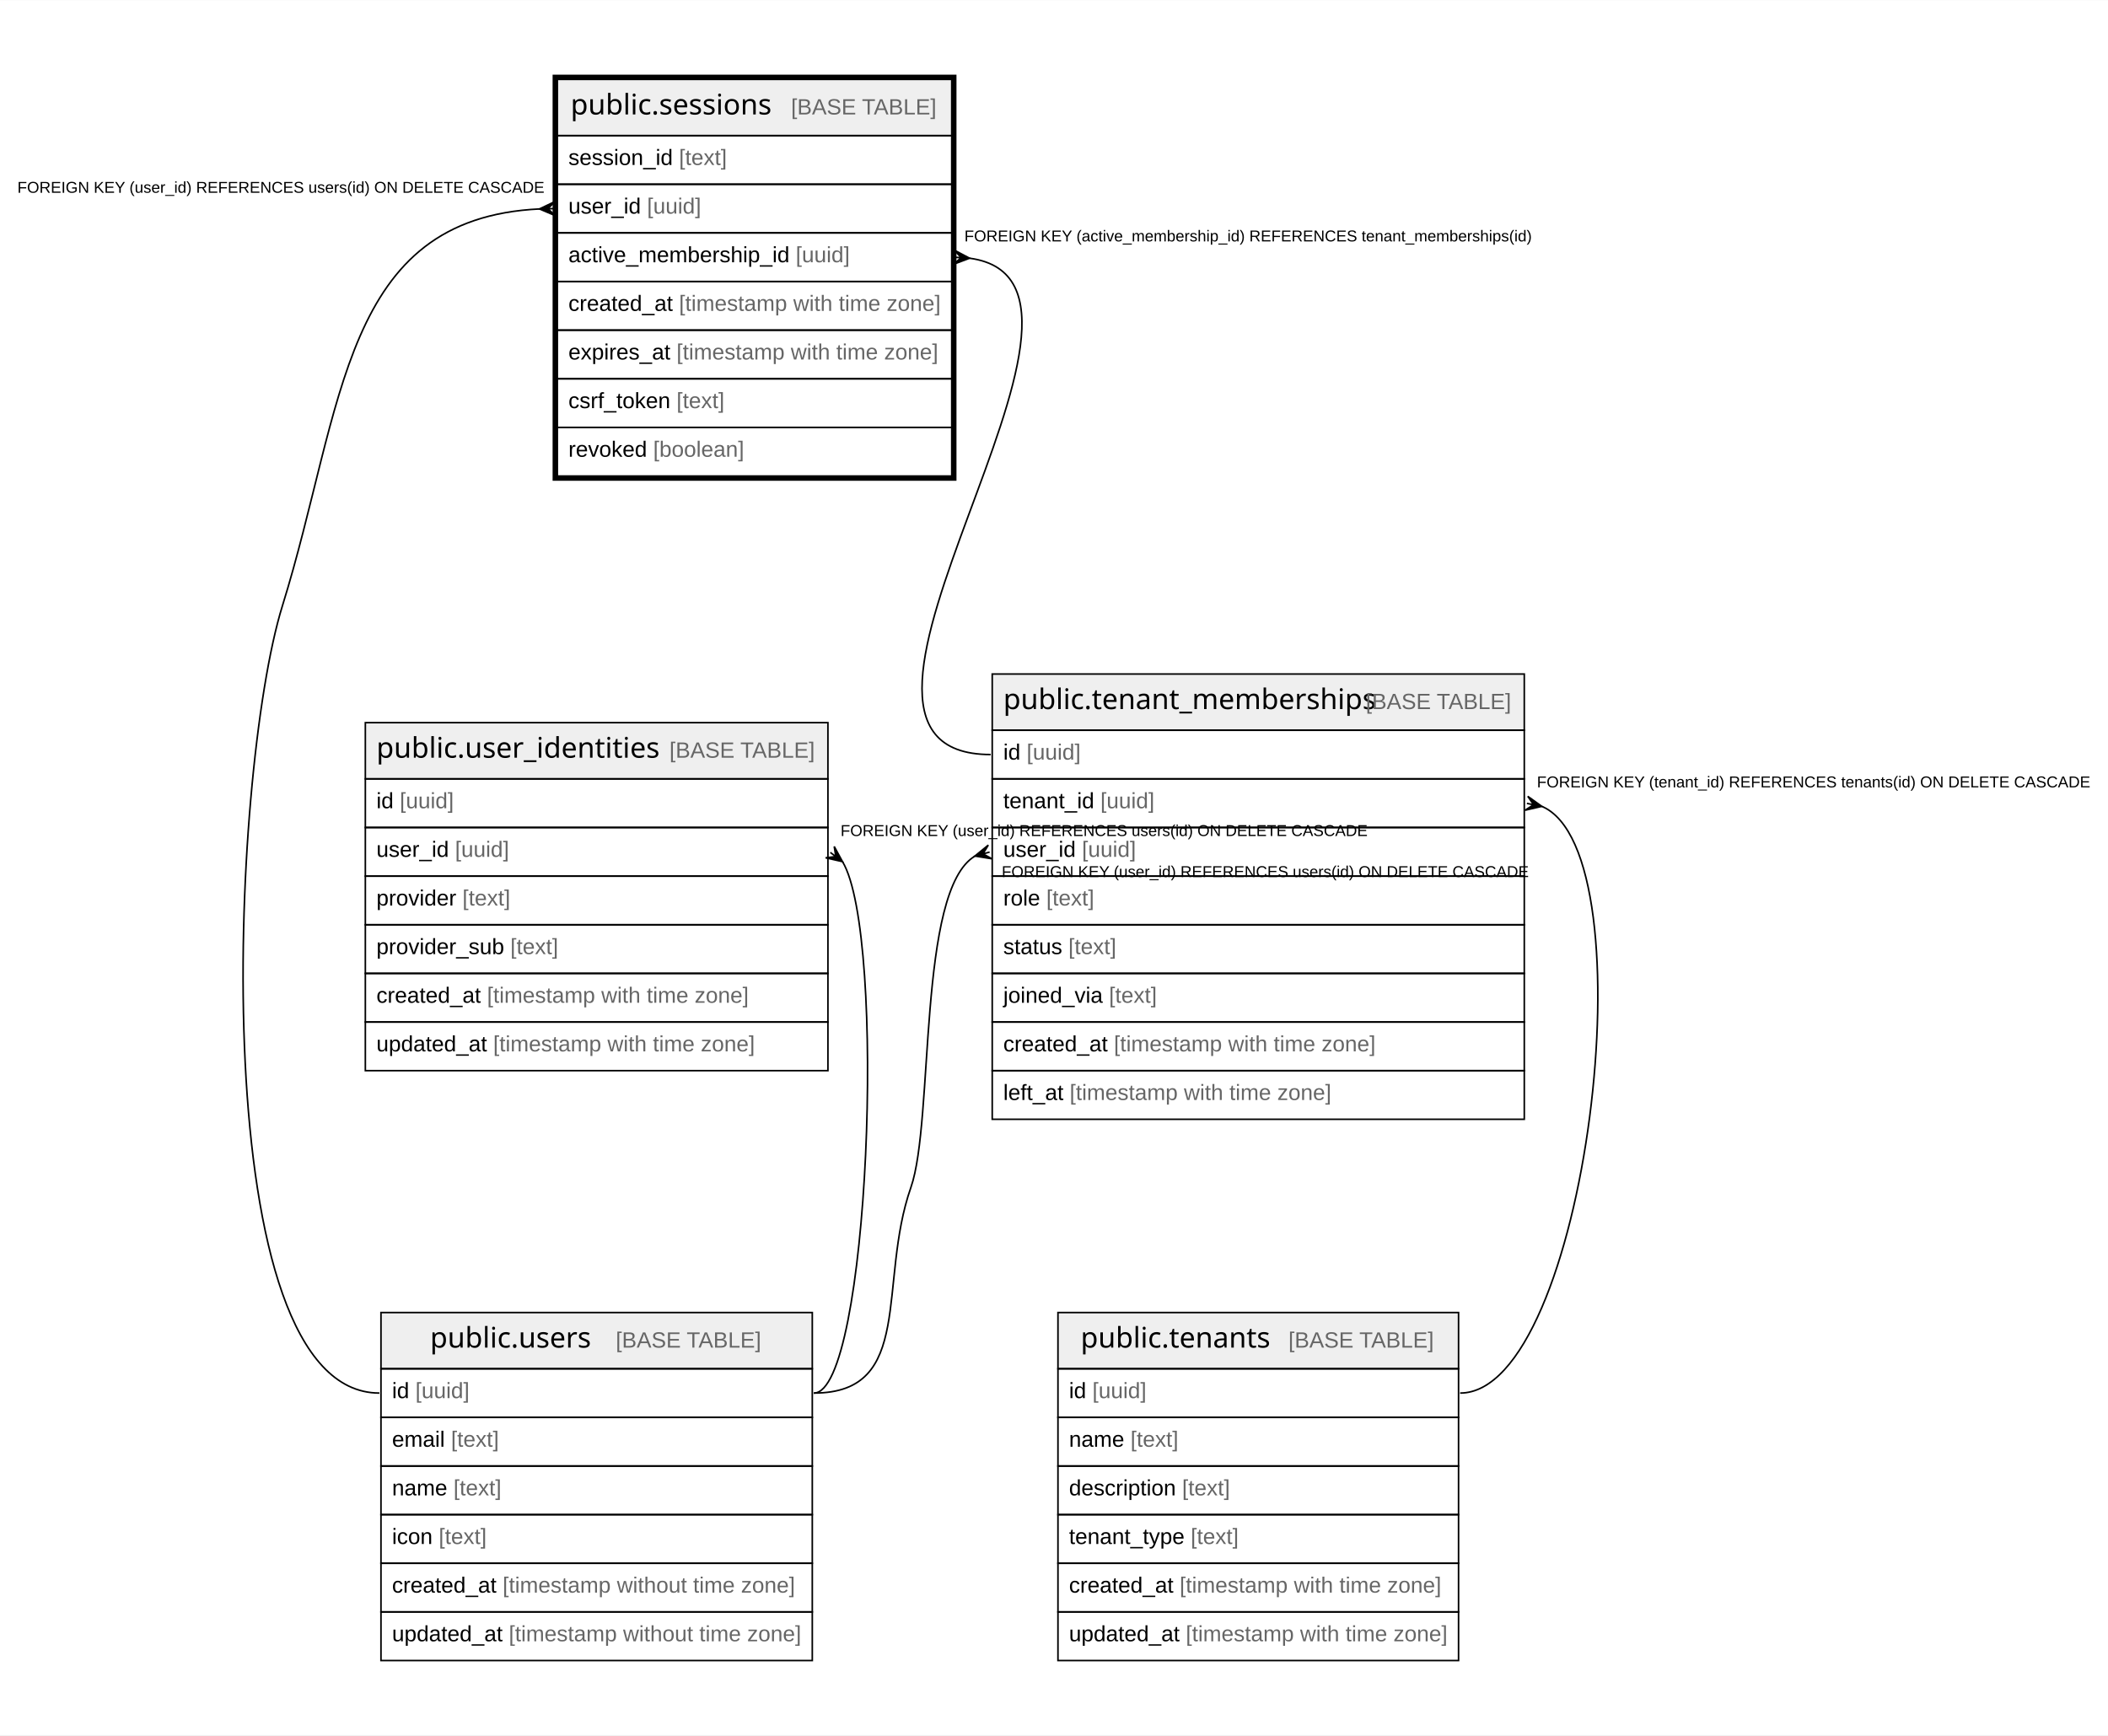
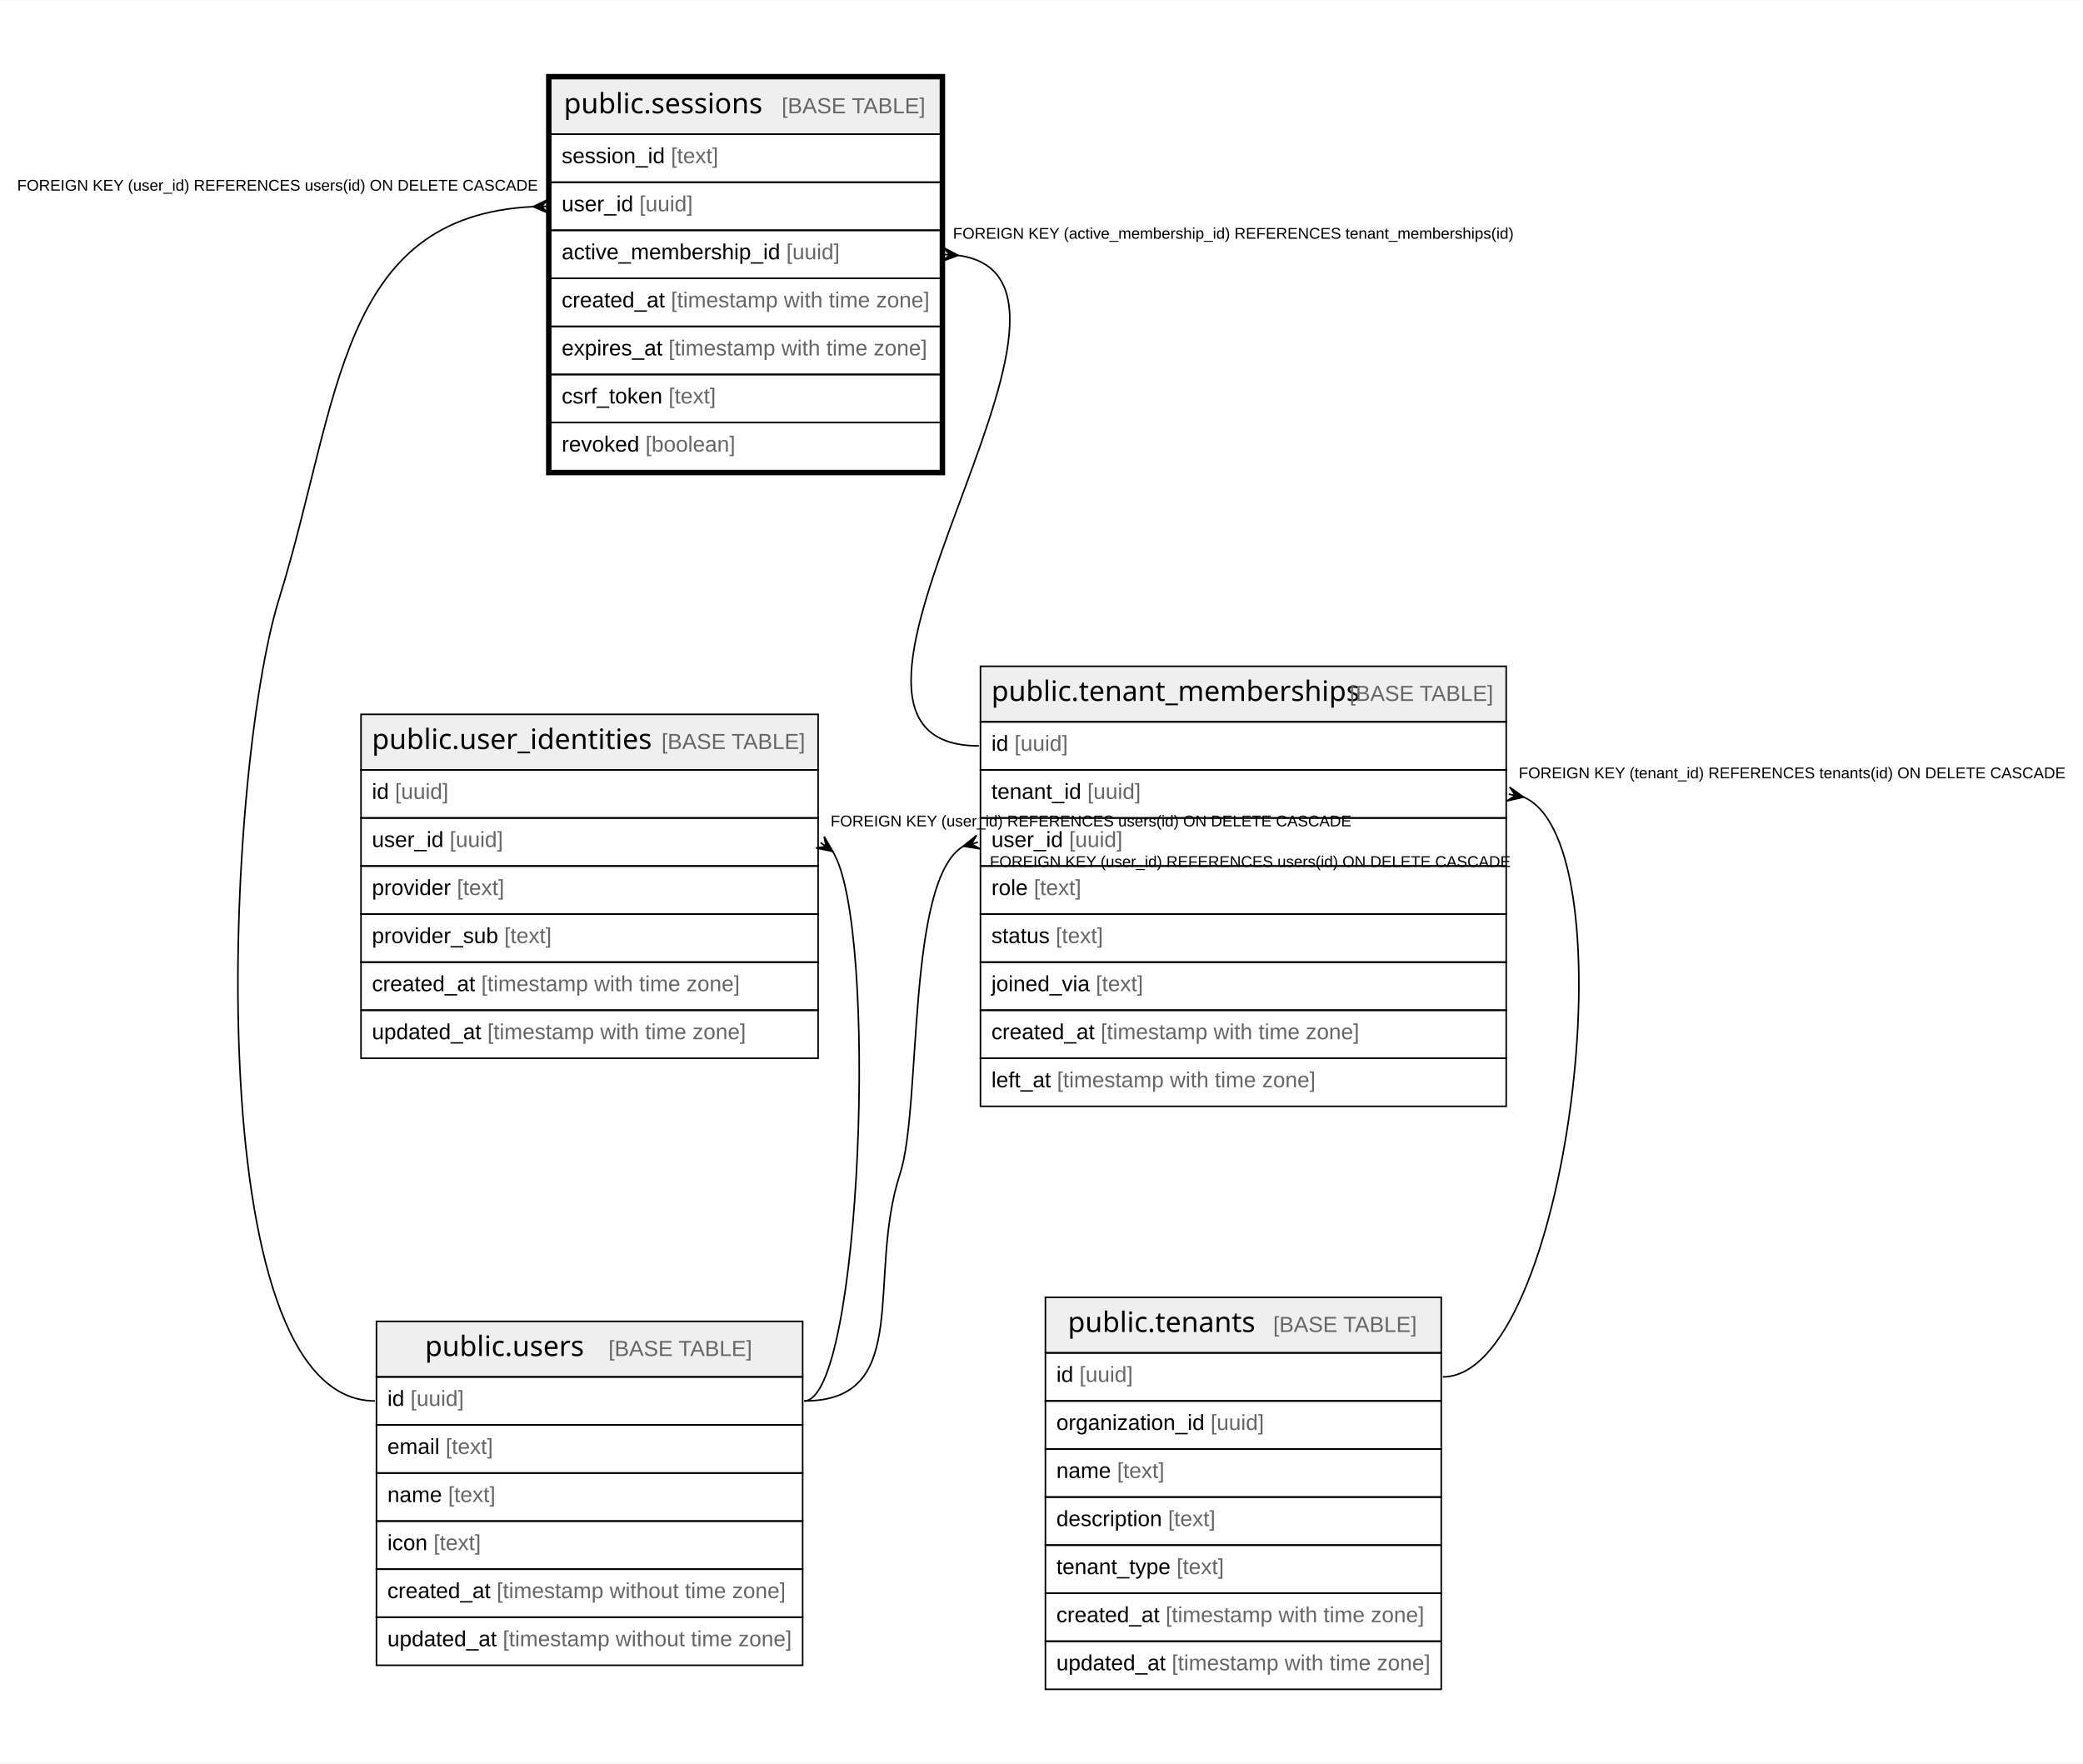
- <svg xmlns="http://www.w3.org/2000/svg" width="1335pt" height="1099pt" viewBox="0.00 0.00 1334.98 1098.80">
-   <g id="graph0" class="graph" transform="scale(1 1) rotate(0) translate(4 1094.8)">
-     <polygon fill="white" stroke="none" points="-4,4 -4,-1094.8 1330.98,-1094.8 1330.98,4 -4,4" />
+ <svg xmlns="http://www.w3.org/2000/svg" width="1335pt" height="1130pt" viewBox="0.00 0.00 1334.98 1129.60">
+   <g id="graph0" class="graph" transform="scale(1 1) rotate(0) translate(4 1125.6)">
+     <polygon fill="white" stroke="none" points="-4,4 -4,-1125.6 1330.98,-1125.6 1330.98,4 -4,4" />
    <g id="node1" class="node">
-       <polygon fill="#efefef" stroke="none" points="348.96,-1009 348.96,-1044.6 598.73,-1044.6 598.73,-1009 348.96,-1009" />
-       <polygon fill="none" stroke="black" points="348.96,-1009 348.96,-1044.6 598.73,-1044.6 598.73,-1009 348.96,-1009" />
-       <text text-anchor="start" x="357.35" y="-1022.4" font-family="Arial Bold" font-size="18.00">public.sessions</text>
-       <text text-anchor="start" x="465.85" y="-1022.4" font-family="Arial" font-size="14.00">    </text>
-       <text text-anchor="start" x="496.97" y="-1022.4" font-family="Arial" font-size="14.00" fill="#666666">[BASE TABLE]</text>
+       <polygon fill="#efefef" stroke="none" points="348.96,-1039.8 348.96,-1075.4 598.73,-1075.4 598.73,-1039.8 348.96,-1039.8" />
+       <polygon fill="none" stroke="black" points="348.96,-1039.8 348.96,-1075.4 598.73,-1075.4 598.73,-1039.8 348.96,-1039.8" />
+       <text text-anchor="start" x="357.35" y="-1053.2" font-family="Arial Bold" font-size="18.00">public.sessions</text>
+       <text text-anchor="start" x="465.85" y="-1053.2" font-family="Arial" font-size="14.00">    </text>
+       <text text-anchor="start" x="496.97" y="-1053.2" font-family="Arial" font-size="14.00" fill="#666666">[BASE TABLE]</text>
+       <polygon fill="none" stroke="black" points="348.96,-1009 348.96,-1039.8 598.73,-1039.8 598.73,-1009 348.96,-1009" />
+       <text text-anchor="start" x="355.96" y="-1021.2" font-family="Arial" font-size="14.00">session_id </text>
+       <text text-anchor="start" x="426" y="-1021.2" font-family="Arial" font-size="14.00" fill="#666666">[text]</text>
      <polygon fill="none" stroke="black" points="348.96,-978.2 348.96,-1009 598.73,-1009 598.73,-978.2 348.96,-978.2" />
-       <text text-anchor="start" x="355.96" y="-990.4" font-family="Arial" font-size="14.00">session_id </text>
-       <text text-anchor="start" x="426" y="-990.4" font-family="Arial" font-size="14.00" fill="#666666">[text]</text>
+       <text text-anchor="start" x="355.96" y="-990.4" font-family="Arial" font-size="14.00">user_id </text>
+       <text text-anchor="start" x="405.77" y="-990.4" font-family="Arial" font-size="14.00" fill="#666666">[uuid]</text>
      <polygon fill="none" stroke="black" points="348.96,-947.4 348.96,-978.2 598.73,-978.2 598.73,-947.4 348.96,-947.4" />
-       <text text-anchor="start" x="355.96" y="-959.6" font-family="Arial" font-size="14.00">user_id </text>
-       <text text-anchor="start" x="405.77" y="-959.6" font-family="Arial" font-size="14.00" fill="#666666">[uuid]</text>
+       <text text-anchor="start" x="355.96" y="-959.6" font-family="Arial" font-size="14.00">active_membership_id </text>
+       <text text-anchor="start" x="499.92" y="-959.6" font-family="Arial" font-size="14.00" fill="#666666">[uuid]</text>
      <polygon fill="none" stroke="black" points="348.96,-916.6 348.96,-947.4 598.73,-947.4 598.73,-916.6 348.96,-916.6" />
-       <text text-anchor="start" x="355.96" y="-928.8" font-family="Arial" font-size="14.00">active_membership_id </text>
-       <text text-anchor="start" x="499.92" y="-928.8" font-family="Arial" font-size="14.00" fill="#666666">[uuid]</text>
+       <text text-anchor="start" x="355.96" y="-928.8" font-family="Arial" font-size="14.00">created_at </text>
+       <text text-anchor="start" x="426.01" y="-928.8" font-family="Arial" font-size="14.00" fill="#666666">[timestamp with time zone]</text>
      <polygon fill="none" stroke="black" points="348.96,-885.8 348.96,-916.6 598.73,-916.6 598.73,-885.8 348.96,-885.8" />
-       <text text-anchor="start" x="355.96" y="-898" font-family="Arial" font-size="14.00">created_at </text>
-       <text text-anchor="start" x="426.01" y="-898" font-family="Arial" font-size="14.00" fill="#666666">[timestamp with time zone]</text>
+       <text text-anchor="start" x="355.96" y="-898" font-family="Arial" font-size="14.00">expires_at </text>
+       <text text-anchor="start" x="424.44" y="-898" font-family="Arial" font-size="14.00" fill="#666666">[timestamp with time zone]</text>
      <polygon fill="none" stroke="black" points="348.96,-855 348.96,-885.8 598.73,-885.8 598.73,-855 348.96,-855" />
-       <text text-anchor="start" x="355.96" y="-867.2" font-family="Arial" font-size="14.00">expires_at </text>
-       <text text-anchor="start" x="424.44" y="-867.2" font-family="Arial" font-size="14.00" fill="#666666">[timestamp with time zone]</text>
+       <text text-anchor="start" x="355.96" y="-867.2" font-family="Arial" font-size="14.00">csrf_token </text>
+       <text text-anchor="start" x="424.44" y="-867.2" font-family="Arial" font-size="14.00" fill="#666666">[text]</text>
      <polygon fill="none" stroke="black" points="348.96,-824.2 348.96,-855 598.73,-855 598.73,-824.2 348.96,-824.2" />
-       <text text-anchor="start" x="355.96" y="-836.4" font-family="Arial" font-size="14.00">csrf_token </text>
-       <text text-anchor="start" x="424.44" y="-836.4" font-family="Arial" font-size="14.00" fill="#666666">[text]</text>
-       <polygon fill="none" stroke="black" points="348.96,-793.4 348.96,-824.2 598.73,-824.2 598.73,-793.4 348.96,-793.4" />
-       <text text-anchor="start" x="355.96" y="-805.6" font-family="Arial" font-size="14.00">revoked </text>
-       <text text-anchor="start" x="409.66" y="-805.6" font-family="Arial" font-size="14.00" fill="#666666">[boolean]</text>
-       <polygon fill="none" stroke="black" stroke-width="3" points="347.46,-791.9 347.46,-1046.1 600.23,-1046.1 600.23,-791.9 347.46,-791.9" />
+       <text text-anchor="start" x="355.96" y="-836.4" font-family="Arial" font-size="14.00">revoked </text>
+       <text text-anchor="start" x="409.66" y="-836.4" font-family="Arial" font-size="14.00" fill="#666666">[boolean]</text>
+       <polygon fill="none" stroke="black" stroke-width="3" points="347.46,-822.7 347.46,-1076.9 600.23,-1076.9 600.23,-822.7 347.46,-822.7" />
    </g>
    <g id="node2" class="node">
-       <polygon fill="#efefef" stroke="none" points="237.27,-228 237.27,-263.6 510.42,-263.6 510.42,-228 237.27,-228" />
-       <polygon fill="none" stroke="black" points="237.27,-228 237.27,-263.6 510.42,-263.6 510.42,-228 237.27,-228" />
-       <text text-anchor="start" x="268.36" y="-241.4" font-family="Arial Bold" font-size="18.00">public.users</text>
-       <text text-anchor="start" x="354.84" y="-241.4" font-family="Arial" font-size="14.00">    </text>
-       <text text-anchor="start" x="385.96" y="-241.4" font-family="Arial" font-size="14.00" fill="#666666">[BASE TABLE]</text>
-       <polygon fill="none" stroke="black" points="237.27,-197.2 237.27,-228 510.42,-228 510.42,-197.2 237.27,-197.2" />
-       <text text-anchor="start" x="244.27" y="-209.4" font-family="Arial" font-size="14.00">id </text>
-       <text text-anchor="start" x="259.06" y="-209.4" font-family="Arial" font-size="14.00" fill="#666666">[uuid]</text>
-       <polygon fill="none" stroke="black" points="237.27,-166.4 237.27,-197.2 510.42,-197.2 510.42,-166.4 237.27,-166.4" />
-       <text text-anchor="start" x="244.27" y="-178.6" font-family="Arial" font-size="14.00">email </text>
-       <text text-anchor="start" x="281.62" y="-178.6" font-family="Arial" font-size="14.00" fill="#666666">[text]</text>
-       <polygon fill="none" stroke="black" points="237.27,-135.6 237.27,-166.4 510.42,-166.4 510.42,-135.6 237.27,-135.6" />
-       <text text-anchor="start" x="244.27" y="-147.8" font-family="Arial" font-size="14.00">name </text>
-       <text text-anchor="start" x="283.18" y="-147.8" font-family="Arial" font-size="14.00" fill="#666666">[text]</text>
-       <polygon fill="none" stroke="black" points="237.27,-104.8 237.27,-135.6 510.42,-135.6 510.42,-104.8 237.27,-104.8" />
-       <text text-anchor="start" x="244.27" y="-117" font-family="Arial" font-size="14.00">icon </text>
-       <text text-anchor="start" x="273.85" y="-117" font-family="Arial" font-size="14.00" fill="#666666">[text]</text>
-       <polygon fill="none" stroke="black" points="237.27,-74 237.27,-104.8 510.42,-104.8 510.42,-74 237.27,-74" />
-       <text text-anchor="start" x="244.27" y="-86.2" font-family="Arial" font-size="14.00">created_at </text>
-       <text text-anchor="start" x="314.32" y="-86.2" font-family="Arial" font-size="14.00" fill="#666666">[timestamp without time zone]</text>
-       <polygon fill="none" stroke="black" points="237.27,-43.2 237.27,-74 510.42,-74 510.42,-43.2 237.27,-43.2" />
-       <text text-anchor="start" x="244.27" y="-55.4" font-family="Arial" font-size="14.00">updated_at </text>
-       <text text-anchor="start" x="318.23" y="-55.4" font-family="Arial" font-size="14.00" fill="#666666">[timestamp without time zone]</text>
+       <polygon fill="#efefef" stroke="none" points="237.27,-243.4 237.27,-279 510.42,-279 510.42,-243.4 237.27,-243.4" />
+       <polygon fill="none" stroke="black" points="237.27,-243.4 237.27,-279 510.42,-279 510.42,-243.4 237.27,-243.4" />
+       <text text-anchor="start" x="268.36" y="-256.8" font-family="Arial Bold" font-size="18.00">public.users</text>
+       <text text-anchor="start" x="354.84" y="-256.8" font-family="Arial" font-size="14.00">    </text>
+       <text text-anchor="start" x="385.96" y="-256.8" font-family="Arial" font-size="14.00" fill="#666666">[BASE TABLE]</text>
+       <polygon fill="none" stroke="black" points="237.27,-212.6 237.27,-243.4 510.42,-243.4 510.42,-212.6 237.27,-212.6" />
+       <text text-anchor="start" x="244.27" y="-224.8" font-family="Arial" font-size="14.00">id </text>
+       <text text-anchor="start" x="259.06" y="-224.8" font-family="Arial" font-size="14.00" fill="#666666">[uuid]</text>
+       <polygon fill="none" stroke="black" points="237.27,-181.8 237.27,-212.6 510.42,-212.6 510.42,-181.8 237.27,-181.8" />
+       <text text-anchor="start" x="244.27" y="-194" font-family="Arial" font-size="14.00">email </text>
+       <text text-anchor="start" x="281.62" y="-194" font-family="Arial" font-size="14.00" fill="#666666">[text]</text>
+       <polygon fill="none" stroke="black" points="237.27,-151 237.27,-181.8 510.42,-181.8 510.42,-151 237.27,-151" />
+       <text text-anchor="start" x="244.27" y="-163.2" font-family="Arial" font-size="14.00">name </text>
+       <text text-anchor="start" x="283.18" y="-163.2" font-family="Arial" font-size="14.00" fill="#666666">[text]</text>
+       <polygon fill="none" stroke="black" points="237.27,-120.2 237.27,-151 510.42,-151 510.42,-120.2 237.27,-120.2" />
+       <text text-anchor="start" x="244.27" y="-132.4" font-family="Arial" font-size="14.00">icon </text>
+       <text text-anchor="start" x="273.85" y="-132.4" font-family="Arial" font-size="14.00" fill="#666666">[text]</text>
+       <polygon fill="none" stroke="black" points="237.27,-89.4 237.27,-120.2 510.42,-120.2 510.42,-89.4 237.27,-89.4" />
+       <text text-anchor="start" x="244.27" y="-101.6" font-family="Arial" font-size="14.00">created_at </text>
+       <text text-anchor="start" x="314.32" y="-101.6" font-family="Arial" font-size="14.00" fill="#666666">[timestamp without time zone]</text>
+       <polygon fill="none" stroke="black" points="237.27,-58.6 237.27,-89.4 510.42,-89.4 510.42,-58.6 237.27,-58.6" />
+       <text text-anchor="start" x="244.27" y="-70.8" font-family="Arial" font-size="14.00">updated_at </text>
+       <text text-anchor="start" x="318.23" y="-70.8" font-family="Arial" font-size="14.00" fill="#666666">[timestamp without time zone]</text>
    </g>
    <g id="edge1" class="edge">
-       <path fill="none" stroke="black" d="M337.89,-962.57C212.34,-956.6 214.11,-837.53 174.85,-711.2 141.71,-604.59 124.64,-212.6 236.27,-212.6" />
-       <polygon fill="black" stroke="black" points="337.63,-962.56 347.52,-967.29 342.96,-962.68 347.29,-962.78 347.29,-962.78 347.29,-962.78 342.96,-962.68 347.73,-958.29 337.63,-962.56" />
-       <text text-anchor="start" x="7" y="-972.8" font-family="Arial" font-size="10.00">FOREIGN KEY (user_id) REFERENCES users(id) ON DELETE CASCADE</text>
+       <path fill="none" stroke="black" d="M337.89,-993.37C212.34,-987.4 214.11,-868.33 174.85,-742 140.7,-632.15 121.24,-228 236.27,-228" />
+       <polygon fill="black" stroke="black" points="337.63,-993.36 347.52,-998.09 342.96,-993.48 347.29,-993.58 347.29,-993.58 347.29,-993.58 342.96,-993.48 347.73,-989.09 337.63,-993.36" />
+       <text text-anchor="start" x="7" y="-1003.6" font-family="Arial" font-size="10.00">FOREIGN KEY (user_id) REFERENCES users(id) ON DELETE CASCADE</text>
    </g>
    <g id="node4" class="node">
-       <polygon fill="#efefef" stroke="none" points="624.37,-632.4 624.37,-668 961.32,-668 961.32,-632.4 624.37,-632.4" />
-       <polygon fill="none" stroke="black" points="624.37,-632.4 624.37,-668 961.32,-668 961.32,-632.4 624.37,-632.4" />
-       <text text-anchor="start" x="631.37" y="-645.8" font-family="Arial Bold" font-size="18.00">public.tenant_memberships</text>
-       <text text-anchor="start" x="829.83" y="-645.8" font-family="Arial" font-size="14.00">    </text>
-       <text text-anchor="start" x="860.95" y="-645.8" font-family="Arial" font-size="14.00" fill="#666666">[BASE TABLE]</text>
+       <polygon fill="#efefef" stroke="none" points="624.37,-663.2 624.37,-698.8 961.32,-698.8 961.32,-663.2 624.37,-663.2" />
+       <polygon fill="none" stroke="black" points="624.37,-663.2 624.37,-698.8 961.32,-698.8 961.32,-663.2 624.37,-663.2" />
+       <text text-anchor="start" x="631.37" y="-676.6" font-family="Arial Bold" font-size="18.00">public.tenant_memberships</text>
+       <text text-anchor="start" x="829.83" y="-676.6" font-family="Arial" font-size="14.00">    </text>
+       <text text-anchor="start" x="860.95" y="-676.6" font-family="Arial" font-size="14.00" fill="#666666">[BASE TABLE]</text>
+       <polygon fill="none" stroke="black" points="624.37,-632.4 624.37,-663.2 961.32,-663.2 961.32,-632.4 624.37,-632.4" />
+       <text text-anchor="start" x="631.37" y="-644.6" font-family="Arial" font-size="14.00">id </text>
+       <text text-anchor="start" x="646.16" y="-644.6" font-family="Arial" font-size="14.00" fill="#666666">[uuid]</text>
      <polygon fill="none" stroke="black" points="624.37,-601.6 624.37,-632.4 961.32,-632.4 961.32,-601.6 624.37,-601.6" />
-       <text text-anchor="start" x="631.37" y="-613.8" font-family="Arial" font-size="14.00">id </text>
-       <text text-anchor="start" x="646.16" y="-613.8" font-family="Arial" font-size="14.00" fill="#666666">[uuid]</text>
+       <text text-anchor="start" x="631.37" y="-613.8" font-family="Arial" font-size="14.00">tenant_id </text>
+       <text text-anchor="start" x="692.87" y="-613.8" font-family="Arial" font-size="14.00" fill="#666666">[uuid]</text>
      <polygon fill="none" stroke="black" points="624.37,-570.8 624.37,-601.6 961.32,-601.6 961.32,-570.8 624.37,-570.8" />
-       <text text-anchor="start" x="631.37" y="-583" font-family="Arial" font-size="14.00">tenant_id </text>
-       <text text-anchor="start" x="692.87" y="-583" font-family="Arial" font-size="14.00" fill="#666666">[uuid]</text>
+       <text text-anchor="start" x="631.37" y="-583" font-family="Arial" font-size="14.00">user_id </text>
+       <text text-anchor="start" x="681.18" y="-583" font-family="Arial" font-size="14.00" fill="#666666">[uuid]</text>
      <polygon fill="none" stroke="black" points="624.37,-540 624.37,-570.8 961.32,-570.8 961.32,-540 624.37,-540" />
-       <text text-anchor="start" x="631.37" y="-552.2" font-family="Arial" font-size="14.00">user_id </text>
-       <text text-anchor="start" x="681.18" y="-552.2" font-family="Arial" font-size="14.00" fill="#666666">[uuid]</text>
+       <text text-anchor="start" x="631.37" y="-552.2" font-family="Arial" font-size="14.00">role </text>
+       <text text-anchor="start" x="658.61" y="-552.2" font-family="Arial" font-size="14.00" fill="#666666">[text]</text>
      <polygon fill="none" stroke="black" points="624.37,-509.2 624.37,-540 961.32,-540 961.32,-509.2 624.37,-509.2" />
-       <text text-anchor="start" x="631.37" y="-521.4" font-family="Arial" font-size="14.00">role </text>
-       <text text-anchor="start" x="658.61" y="-521.4" font-family="Arial" font-size="14.00" fill="#666666">[text]</text>
+       <text text-anchor="start" x="631.37" y="-521.4" font-family="Arial" font-size="14.00">status </text>
+       <text text-anchor="start" x="672.61" y="-521.4" font-family="Arial" font-size="14.00" fill="#666666">[text]</text>
      <polygon fill="none" stroke="black" points="624.37,-478.4 624.37,-509.2 961.32,-509.2 961.32,-478.4 624.37,-478.4" />
-       <text text-anchor="start" x="631.37" y="-490.6" font-family="Arial" font-size="14.00">status </text>
-       <text text-anchor="start" x="672.61" y="-490.6" font-family="Arial" font-size="14.00" fill="#666666">[text]</text>
+       <text text-anchor="start" x="631.37" y="-490.6" font-family="Arial" font-size="14.00">joined_via </text>
+       <text text-anchor="start" x="698.31" y="-490.6" font-family="Arial" font-size="14.00" fill="#666666">[text]</text>
      <polygon fill="none" stroke="black" points="624.37,-447.6 624.37,-478.4 961.32,-478.4 961.32,-447.6 624.37,-447.6" />
-       <text text-anchor="start" x="631.37" y="-459.8" font-family="Arial" font-size="14.00">joined_via </text>
-       <text text-anchor="start" x="698.31" y="-459.8" font-family="Arial" font-size="14.00" fill="#666666">[text]</text>
+       <text text-anchor="start" x="631.37" y="-459.8" font-family="Arial" font-size="14.00">created_at </text>
+       <text text-anchor="start" x="701.42" y="-459.8" font-family="Arial" font-size="14.00" fill="#666666">[timestamp with time zone]</text>
      <polygon fill="none" stroke="black" points="624.37,-416.8 624.37,-447.6 961.32,-447.6 961.32,-416.8 624.37,-416.8" />
-       <text text-anchor="start" x="631.37" y="-429" font-family="Arial" font-size="14.00">created_at </text>
-       <text text-anchor="start" x="701.42" y="-429" font-family="Arial" font-size="14.00" fill="#666666">[timestamp with time zone]</text>
-       <polygon fill="none" stroke="black" points="624.37,-386 624.37,-416.8 961.32,-416.8 961.32,-386 624.37,-386" />
-       <text text-anchor="start" x="631.37" y="-398.2" font-family="Arial" font-size="14.00">left_at </text>
-       <text text-anchor="start" x="673.4" y="-398.2" font-family="Arial" font-size="14.00" fill="#666666">[timestamp with time zone]</text>
+       <text text-anchor="start" x="631.37" y="-429" font-family="Arial" font-size="14.00">left_at </text>
+       <text text-anchor="start" x="673.4" y="-429" font-family="Arial" font-size="14.00" fill="#666666">[timestamp with time zone]</text>
    </g>
    <g id="edge4" class="edge">
-       <path fill="none" stroke="black" d="M610.02,-931.35C726.84,-915.61 486.68,-617 623.37,-617" />
-       <polygon fill="black" stroke="black" points="610.05,-931.35 599.78,-927.49 604.72,-931.69 600.4,-931.96 600.4,-931.96 600.4,-931.96 604.72,-931.69 600.35,-936.47 610.05,-931.35" />
-       <text text-anchor="start" x="606.73" y="-942" font-family="Arial" font-size="10.00">FOREIGN KEY (active_membership_id) REFERENCES tenant_memberships(id)</text>
+       <path fill="none" stroke="black" d="M610.02,-962.15C726.84,-946.41 486.68,-647.8 623.37,-647.8" />
+       <polygon fill="black" stroke="black" points="610.05,-962.15 599.78,-958.29 604.72,-962.49 600.4,-962.76 600.4,-962.76 600.4,-962.76 604.72,-962.49 600.35,-967.27 610.05,-962.15" />
+       <text text-anchor="start" x="606.73" y="-972.8" font-family="Arial" font-size="10.00">FOREIGN KEY (active_membership_id) REFERENCES tenant_memberships(id)</text>
    </g>
    <g id="node3" class="node">
-       <polygon fill="#efefef" stroke="none" points="227.37,-601.6 227.37,-637.2 520.32,-637.2 520.32,-601.6 227.37,-601.6" />
-       <polygon fill="none" stroke="black" points="227.37,-601.6 227.37,-637.2 520.32,-637.2 520.32,-601.6 227.37,-601.6" />
-       <text text-anchor="start" x="234.37" y="-615" font-family="Arial Bold" font-size="18.00">public.user_identities</text>
-       <text text-anchor="start" x="388.83" y="-615" font-family="Arial" font-size="14.00">    </text>
-       <text text-anchor="start" x="419.95" y="-615" font-family="Arial" font-size="14.00" fill="#666666">[BASE TABLE]</text>
+       <polygon fill="#efefef" stroke="none" points="227.37,-632.4 227.37,-668 520.32,-668 520.32,-632.4 227.37,-632.4" />
+       <polygon fill="none" stroke="black" points="227.37,-632.4 227.37,-668 520.32,-668 520.32,-632.4 227.37,-632.4" />
+       <text text-anchor="start" x="234.37" y="-645.8" font-family="Arial Bold" font-size="18.00">public.user_identities</text>
+       <text text-anchor="start" x="388.83" y="-645.8" font-family="Arial" font-size="14.00">    </text>
+       <text text-anchor="start" x="419.95" y="-645.8" font-family="Arial" font-size="14.00" fill="#666666">[BASE TABLE]</text>
+       <polygon fill="none" stroke="black" points="227.37,-601.6 227.37,-632.4 520.32,-632.4 520.32,-601.6 227.37,-601.6" />
+       <text text-anchor="start" x="234.37" y="-613.8" font-family="Arial" font-size="14.00">id </text>
+       <text text-anchor="start" x="249.15" y="-613.8" font-family="Arial" font-size="14.00" fill="#666666">[uuid]</text>
      <polygon fill="none" stroke="black" points="227.37,-570.8 227.37,-601.6 520.32,-601.6 520.32,-570.8 227.37,-570.8" />
-       <text text-anchor="start" x="234.37" y="-583" font-family="Arial" font-size="14.00">id </text>
-       <text text-anchor="start" x="249.15" y="-583" font-family="Arial" font-size="14.00" fill="#666666">[uuid]</text>
+       <text text-anchor="start" x="234.37" y="-583" font-family="Arial" font-size="14.00">user_id </text>
+       <text text-anchor="start" x="284.17" y="-583" font-family="Arial" font-size="14.00" fill="#666666">[uuid]</text>
      <polygon fill="none" stroke="black" points="227.37,-540 227.37,-570.8 520.32,-570.8 520.32,-540 227.37,-540" />
-       <text text-anchor="start" x="234.37" y="-552.2" font-family="Arial" font-size="14.00">user_id </text>
-       <text text-anchor="start" x="284.17" y="-552.2" font-family="Arial" font-size="14.00" fill="#666666">[uuid]</text>
+       <text text-anchor="start" x="234.37" y="-552.2" font-family="Arial" font-size="14.00">provider </text>
+       <text text-anchor="start" x="288.84" y="-552.2" font-family="Arial" font-size="14.00" fill="#666666">[text]</text>
      <polygon fill="none" stroke="black" points="227.37,-509.2 227.37,-540 520.32,-540 520.32,-509.2 227.37,-509.2" />
-       <text text-anchor="start" x="234.37" y="-521.4" font-family="Arial" font-size="14.00">provider </text>
-       <text text-anchor="start" x="288.84" y="-521.4" font-family="Arial" font-size="14.00" fill="#666666">[text]</text>
+       <text text-anchor="start" x="234.37" y="-521.4" font-family="Arial" font-size="14.00">provider_sub </text>
+       <text text-anchor="start" x="319.19" y="-521.4" font-family="Arial" font-size="14.00" fill="#666666">[text]</text>
      <polygon fill="none" stroke="black" points="227.37,-478.4 227.37,-509.2 520.32,-509.2 520.32,-478.4 227.37,-478.4" />
-       <text text-anchor="start" x="234.37" y="-490.6" font-family="Arial" font-size="14.00">provider_sub </text>
-       <text text-anchor="start" x="319.19" y="-490.6" font-family="Arial" font-size="14.00" fill="#666666">[text]</text>
+       <text text-anchor="start" x="234.37" y="-490.6" font-family="Arial" font-size="14.00">created_at </text>
+       <text text-anchor="start" x="304.42" y="-490.6" font-family="Arial" font-size="14.00" fill="#666666">[timestamp with time zone]</text>
      <polygon fill="none" stroke="black" points="227.37,-447.6 227.37,-478.4 520.32,-478.4 520.32,-447.6 227.37,-447.6" />
-       <text text-anchor="start" x="234.37" y="-459.8" font-family="Arial" font-size="14.00">created_at </text>
-       <text text-anchor="start" x="304.42" y="-459.8" font-family="Arial" font-size="14.00" fill="#666666">[timestamp with time zone]</text>
-       <polygon fill="none" stroke="black" points="227.37,-416.8 227.37,-447.6 520.32,-447.6 520.32,-416.8 227.37,-416.8" />
-       <text text-anchor="start" x="234.37" y="-429" font-family="Arial" font-size="14.00">updated_at </text>
-       <text text-anchor="start" x="308.33" y="-429" font-family="Arial" font-size="14.00" fill="#666666">[timestamp with time zone]</text>
+       <text text-anchor="start" x="234.37" y="-459.8" font-family="Arial" font-size="14.00">updated_at </text>
+       <text text-anchor="start" x="308.33" y="-459.8" font-family="Arial" font-size="14.00" fill="#666666">[timestamp with time zone]</text>
    </g>
    <g id="edge2" class="edge">
-       <path fill="none" stroke="black" d="M529.56,-549.16C557.66,-502.7 546.47,-212.6 511.42,-212.6" />
-       <polygon fill="black" stroke="black" points="529.56,-549.16 518.87,-551.61 525.31,-552.38 521.86,-555 521.86,-555 521.86,-555 525.31,-552.38 524.31,-558.79 529.56,-549.16" />
-       <text text-anchor="start" x="528.32" y="-565.4" font-family="Arial" font-size="10.00">FOREIGN KEY (user_id) REFERENCES users(id) ON DELETE CASCADE</text>
+       <path fill="none" stroke="black" d="M529.57,-580.28C559.46,-533.71 548.2,-228 511.42,-228" />
+       <polygon fill="black" stroke="black" points="529.72,-580.17 518.97,-582.35 525.39,-583.28 521.87,-585.81 521.87,-585.81 521.87,-585.81 525.39,-583.28 524.22,-589.66 529.72,-580.17" />
+       <text text-anchor="start" x="528.32" y="-596.2" font-family="Arial" font-size="10.00">FOREIGN KEY (user_id) REFERENCES users(id) ON DELETE CASCADE</text>
    </g>
    <g id="edge3" class="edge">
-       <path fill="none" stroke="black" d="M613.56,-552.76C576.74,-531.31 587.71,-385.23 572.85,-342.8 551.68,-282.42 575.4,-212.6 511.42,-212.6" />
-       <polygon fill="black" stroke="black" points="613.39,-552.72 621.88,-559.66 618.54,-554.1 622.73,-555.23 622.73,-555.23 622.73,-555.23 618.54,-554.1 624.22,-550.97 613.39,-552.72" />
-       <text text-anchor="start" x="630.37" y="-539.4" font-family="Arial" font-size="10.00">FOREIGN KEY (user_id) REFERENCES users(id) ON DELETE CASCADE</text>
+       <path fill="none" stroke="black" d="M613.54,-583.57C576.61,-562.16 586.83,-416.33 572.85,-373.6 551,-306.85 581.65,-228 511.42,-228" />
+       <polygon fill="black" stroke="black" points="613.39,-583.53 621.88,-590.46 618.54,-584.91 622.73,-586.03 622.73,-586.03 622.73,-586.03 618.54,-584.91 624.21,-581.77 613.39,-583.53" />
+       <text text-anchor="start" x="630.37" y="-570.2" font-family="Arial" font-size="10.00">FOREIGN KEY (user_id) REFERENCES users(id) ON DELETE CASCADE</text>
    </g>
    <g id="node5" class="node">
-       <polygon fill="#efefef" stroke="none" points="666,-228 666,-263.6 919.69,-263.6 919.69,-228 666,-228" />
-       <polygon fill="none" stroke="black" points="666,-228 666,-263.6 919.69,-263.6 919.69,-228 666,-228" />
-       <text text-anchor="start" x="680.36" y="-241.4" font-family="Arial Bold" font-size="18.00">public.tenants</text>
-       <text text-anchor="start" x="780.84" y="-241.4" font-family="Arial" font-size="14.00">    </text>
-       <text text-anchor="start" x="811.96" y="-241.4" font-family="Arial" font-size="14.00" fill="#666666">[BASE TABLE]</text>
+       <polygon fill="#efefef" stroke="none" points="666,-258.8 666,-294.4 919.69,-294.4 919.69,-258.8 666,-258.8" />
+       <polygon fill="none" stroke="black" points="666,-258.8 666,-294.4 919.69,-294.4 919.69,-258.8 666,-258.8" />
+       <text text-anchor="start" x="680.36" y="-272.2" font-family="Arial Bold" font-size="18.00">public.tenants</text>
+       <text text-anchor="start" x="780.84" y="-272.2" font-family="Arial" font-size="14.00">    </text>
+       <text text-anchor="start" x="811.96" y="-272.2" font-family="Arial" font-size="14.00" fill="#666666">[BASE TABLE]</text>
+       <polygon fill="none" stroke="black" points="666,-228 666,-258.8 919.69,-258.8 919.69,-228 666,-228" />
+       <text text-anchor="start" x="673" y="-240.2" font-family="Arial" font-size="14.00">id </text>
+       <text text-anchor="start" x="687.79" y="-240.2" font-family="Arial" font-size="14.00" fill="#666666">[uuid]</text>
      <polygon fill="none" stroke="black" points="666,-197.2 666,-228 919.69,-228 919.69,-197.2 666,-197.2" />
-       <text text-anchor="start" x="673" y="-209.4" font-family="Arial" font-size="14.00">id </text>
-       <text text-anchor="start" x="687.79" y="-209.4" font-family="Arial" font-size="14.00" fill="#666666">[uuid]</text>
+       <text text-anchor="start" x="673" y="-209.4" font-family="Arial" font-size="14.00">organization_id </text>
+       <text text-anchor="start" x="771.85" y="-209.4" font-family="Arial" font-size="14.00" fill="#666666">[uuid]</text>
      <polygon fill="none" stroke="black" points="666,-166.4 666,-197.2 919.69,-197.2 919.69,-166.4 666,-166.4" />
      <text text-anchor="start" x="673" y="-178.6" font-family="Arial" font-size="14.00">name </text>
      <text text-anchor="start" x="711.92" y="-178.6" font-family="Arial" font-size="14.00" fill="#666666">[text]</text>
      <polygon fill="none" stroke="black" points="666,-135.6 666,-166.4 919.69,-166.4 919.69,-135.6 666,-135.6" />
      <text text-anchor="start" x="673" y="-147.8" font-family="Arial" font-size="14.00">description </text>
      <text text-anchor="start" x="744.6" y="-147.8" font-family="Arial" font-size="14.00" fill="#666666">[text]</text>
      <polygon fill="none" stroke="black" points="666,-104.8 666,-135.6 919.69,-135.6 919.69,-104.8 666,-104.8" />
      <text text-anchor="start" x="673" y="-117" font-family="Arial" font-size="14.00">tenant_type </text>
      <text text-anchor="start" x="750.07" y="-117" font-family="Arial" font-size="14.00" fill="#666666">[text]</text>
      <polygon fill="none" stroke="black" points="666,-74 666,-104.8 919.69,-104.8 919.69,-74 666,-74" />
      <text text-anchor="start" x="673" y="-86.2" font-family="Arial" font-size="14.00">created_at </text>
      <text text-anchor="start" x="743.05" y="-86.2" font-family="Arial" font-size="14.00" fill="#666666">[timestamp with time zone]</text>
      <polygon fill="none" stroke="black" points="666,-43.2 666,-74 919.69,-74 919.69,-43.2 666,-43.2" />
      <text text-anchor="start" x="673" y="-55.4" font-family="Arial" font-size="14.00">updated_at </text>
      <text text-anchor="start" x="746.96" y="-55.4" font-family="Arial" font-size="14.00" fill="#666666">[timestamp with time zone]</text>
    </g>
    <g id="edge5" class="edge">
-       <path fill="none" stroke="black" d="M972.4,-584.19C1042.2,-554.78 1000.63,-212.6 920.69,-212.6" />
-       <polygon fill="black" stroke="black" points="972.45,-584.18 961.77,-581.72 967.22,-585.22 962.97,-586.07 962.97,-586.07 962.97,-586.07 967.22,-585.22 963.53,-590.55 972.45,-584.18" />
-       <text text-anchor="start" x="969.32" y="-596.2" font-family="Arial" font-size="10.00">FOREIGN KEY (tenant_id) REFERENCES tenants(id) ON DELETE CASCADE</text>
+       <path fill="none" stroke="black" d="M972.4,-614.99C1042.2,-585.58 1000.63,-243.4 920.69,-243.4" />
+       <polygon fill="black" stroke="black" points="972.45,-614.98 961.77,-612.52 967.22,-616.02 962.97,-616.87 962.97,-616.87 962.97,-616.87 967.22,-616.02 963.53,-621.35 972.45,-614.98" />
+       <text text-anchor="start" x="969.32" y="-627" font-family="Arial" font-size="10.00">FOREIGN KEY (tenant_id) REFERENCES tenants(id) ON DELETE CASCADE</text>
    </g>
  </g>
</svg>
